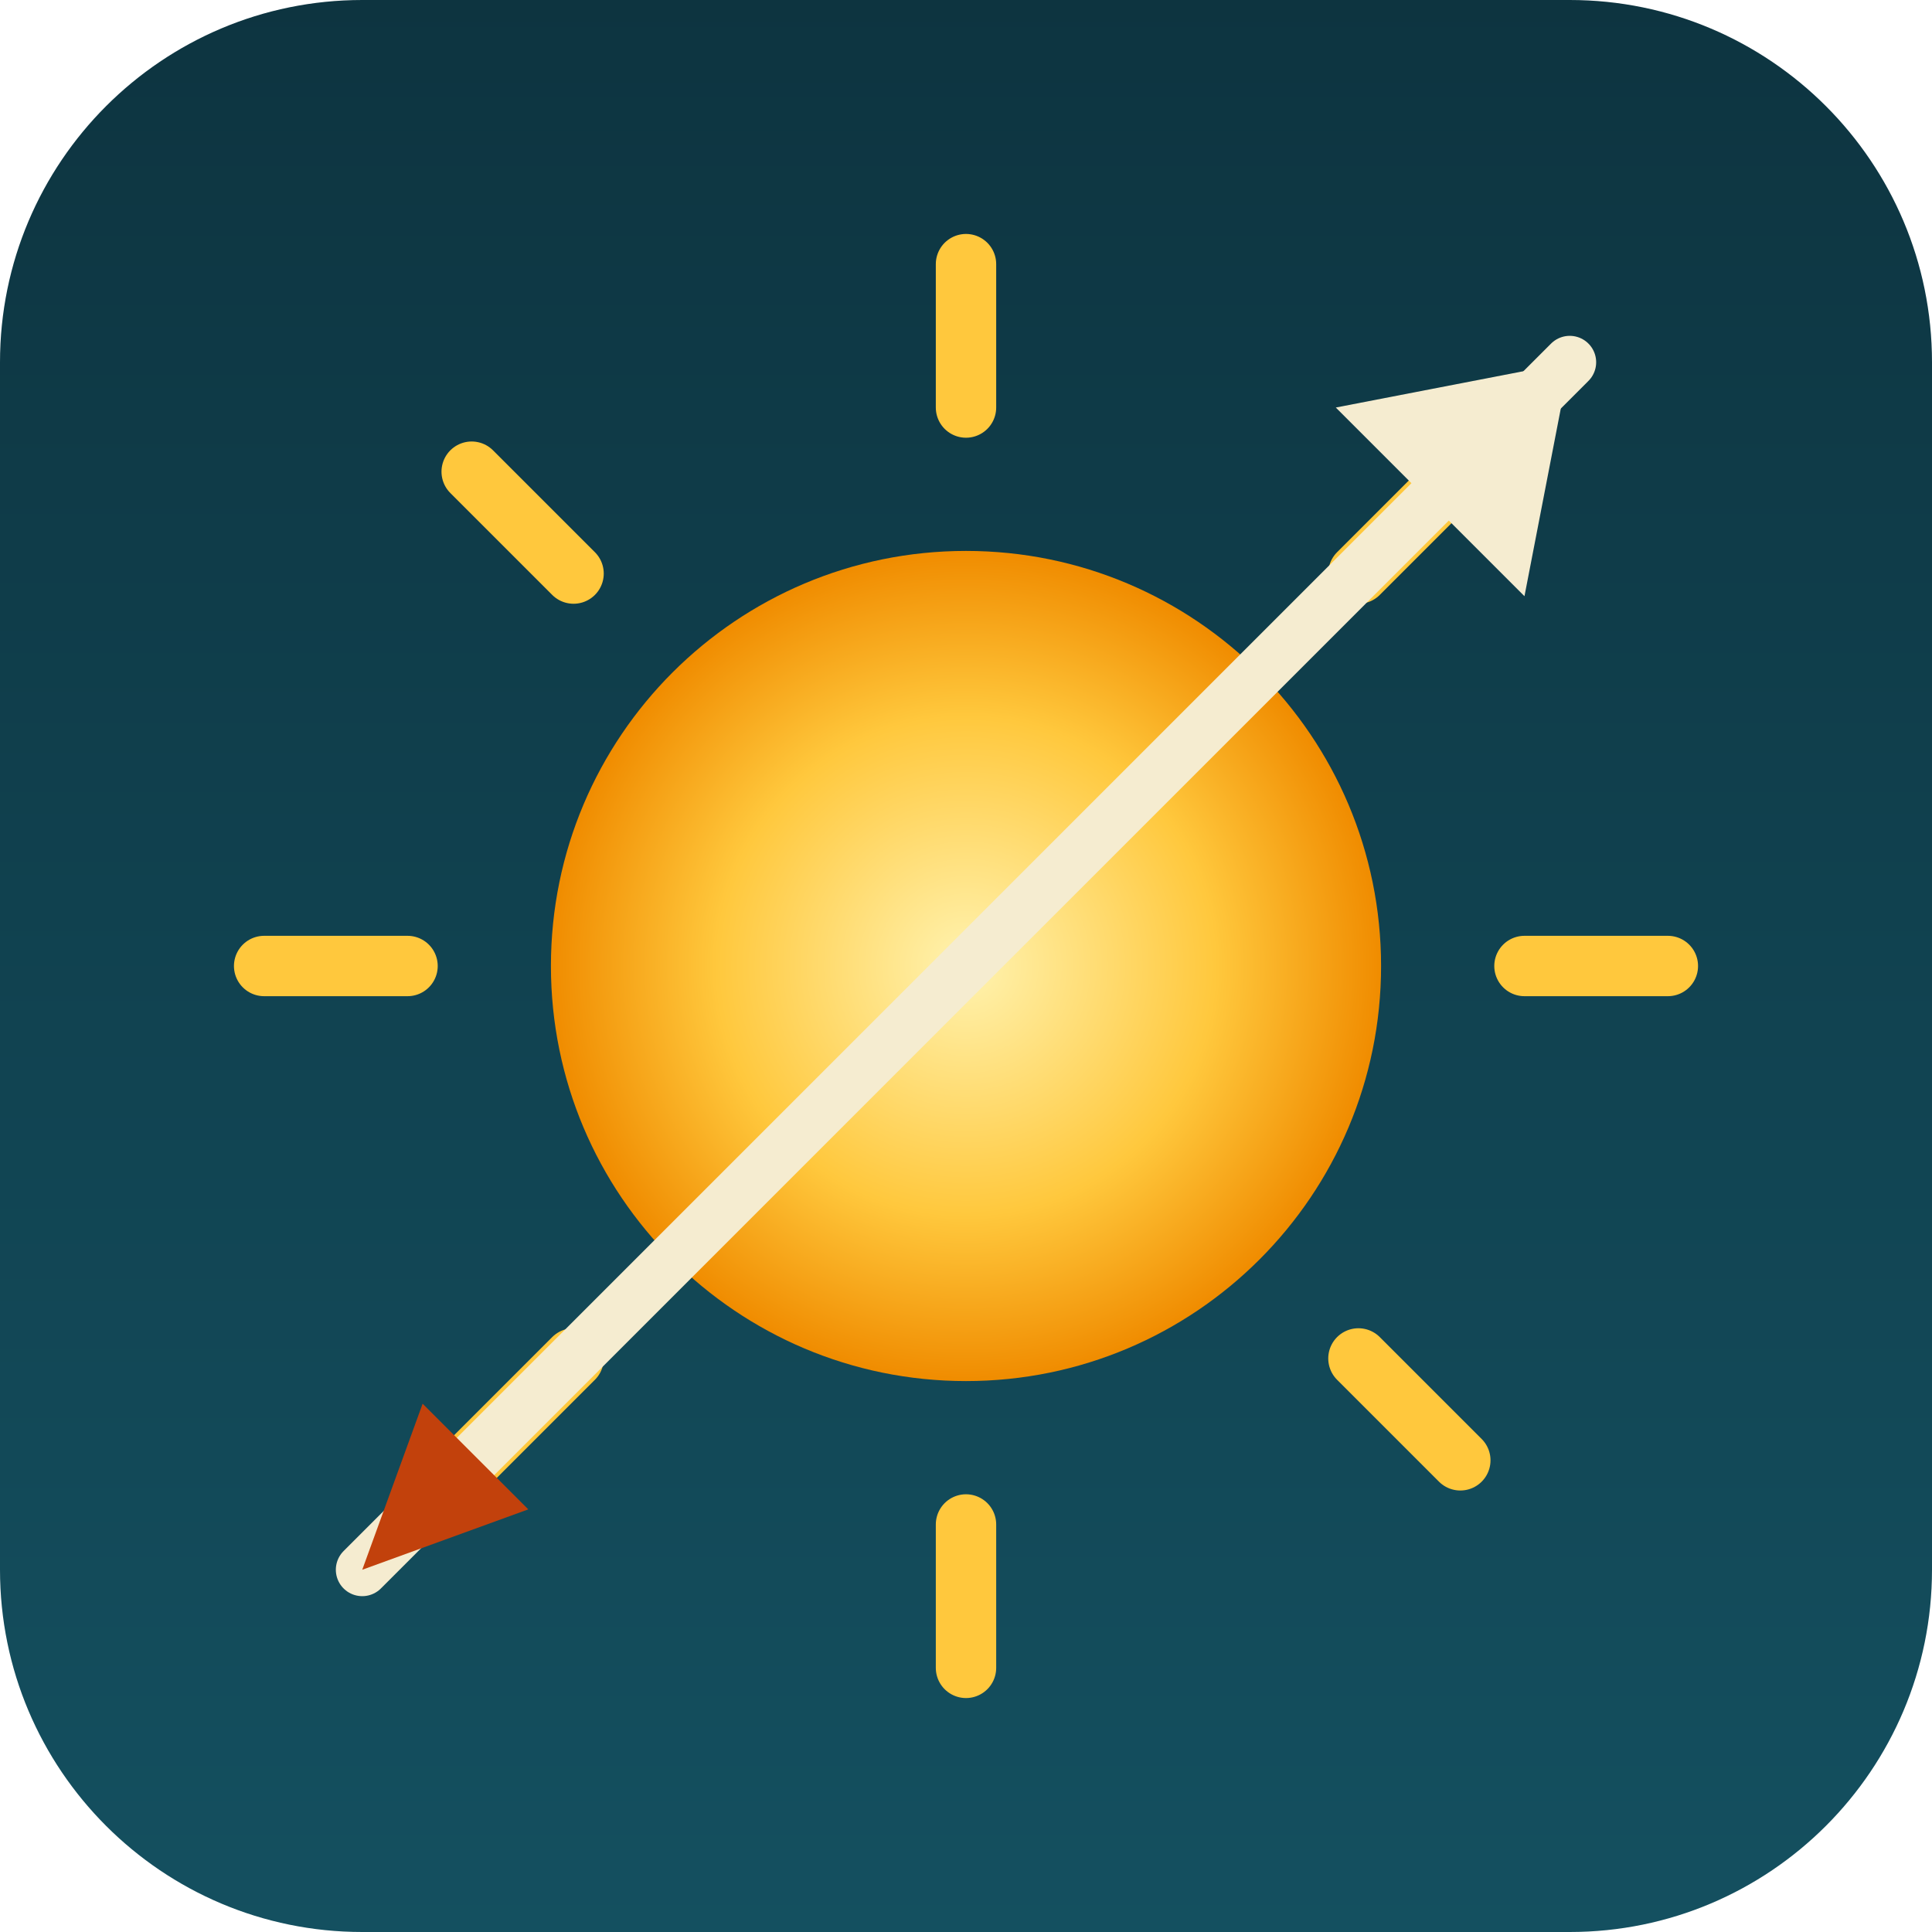
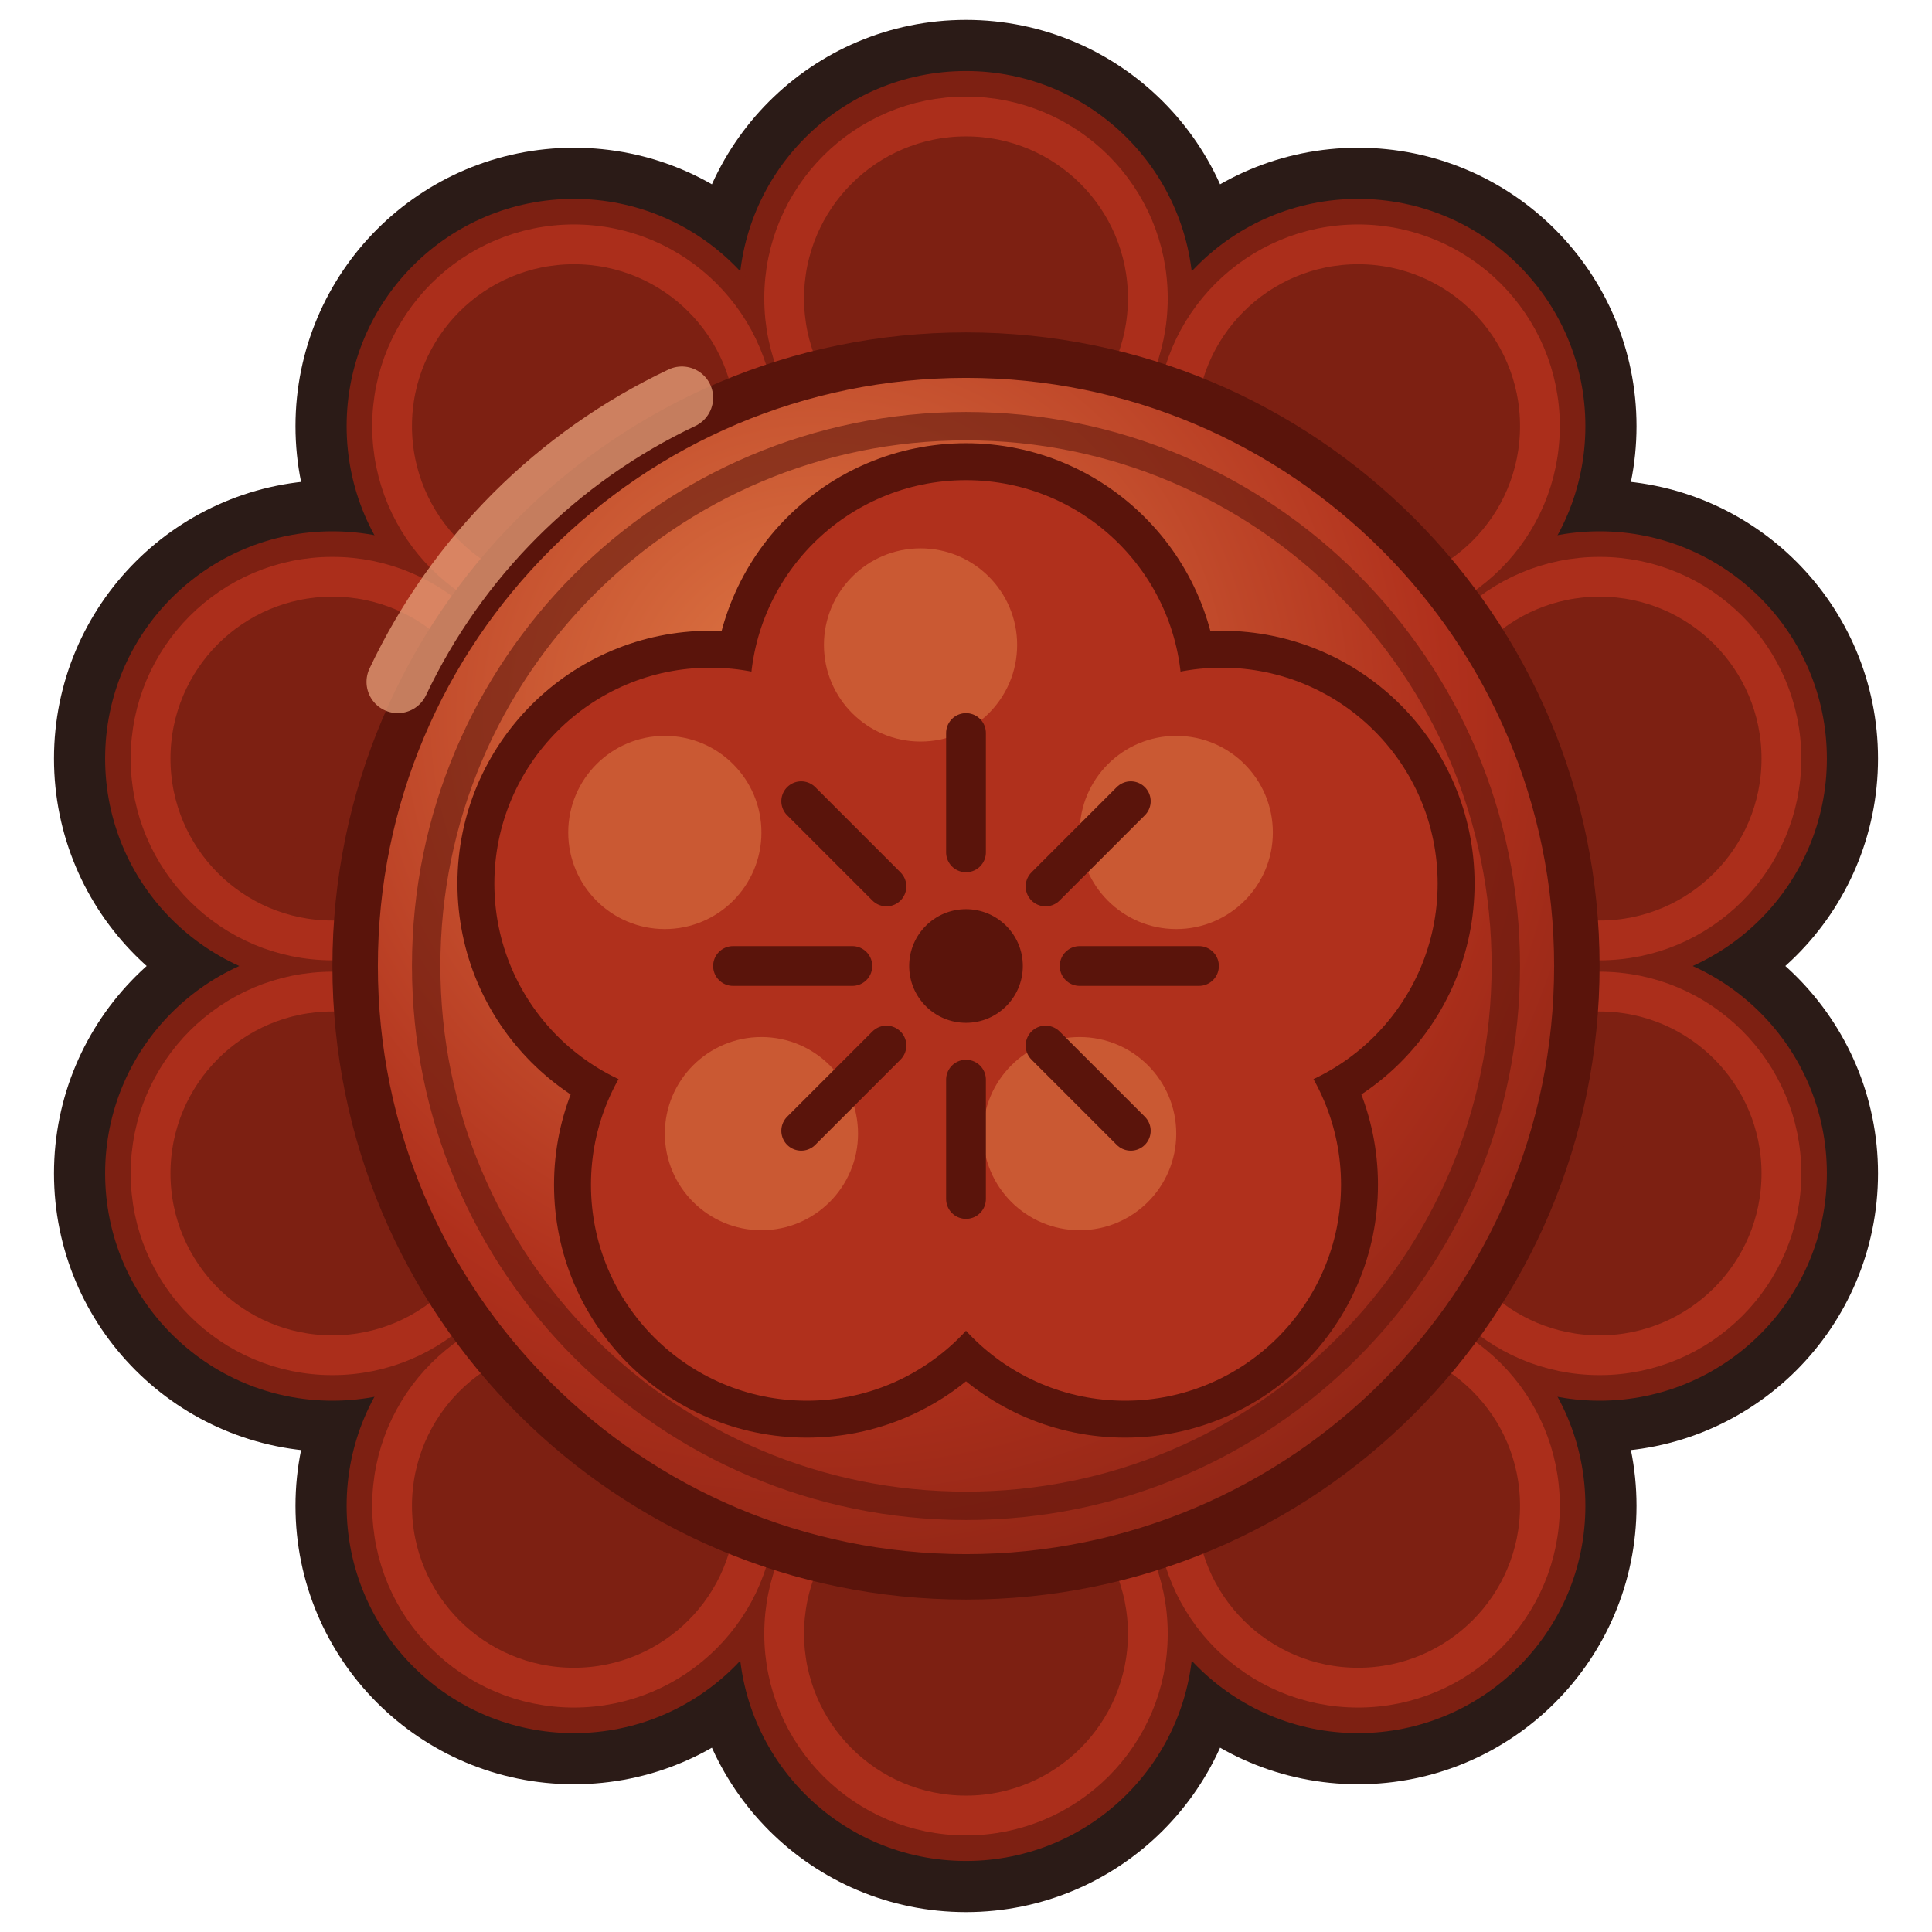
- <svg xmlns="http://www.w3.org/2000/svg" viewBox="0 0 512 512" role="img" aria-label="Hou Yi et les Dix Soleils">
+ <svg xmlns="http://www.w3.org/2000/svg" viewBox="-2 -2 68 68" role="img" aria-label="Gâteau de lune">
  <defs>
-     <radialGradient id="sun" cx="0.5" cy="0.5" r="0.5">
-       <stop offset="0%" stop-color="#fff3b0" />
-       <stop offset="60%" stop-color="#ffc83d" />
-       <stop offset="100%" stop-color="#f08c00" />
+     <radialGradient id="tile-red-g" cx=".38" cy=".3" r=".85">
+       <stop offset="0" stop-color="#e07a46" />
+       <stop offset=".6" stop-color="#b0301c" />
+       <stop offset="1" stop-color="#7d2012" />
    </radialGradient>
-     <linearGradient id="bg" x1="0" y1="0" x2="0" y2="1">
-       <stop offset="0%" stop-color="#0d3440" />
-       <stop offset="100%" stop-color="#145060" />
-     </linearGradient>
  </defs>
-   <rect width="512" height="512" rx="96" fill="url(#bg)" />
-   <g stroke="#ffc83d" stroke-width="16" stroke-linecap="round">
-     <path d="M256 70v38M256 404v38M70 256h38M404 256h38M125 125l27 27M360 360l27 27M387 125l-27 27M152 360l-27 27" />
+   <g fill="#7d2012" stroke="#2b1b17" stroke-width="3.6">
+     <circle cx="32" cy="8.5" r="8" />
+     <circle cx="45.8" cy="13" r="8" />
+     <circle cx="54.3" cy="24.7" r="8" />
+     <circle cx="54.3" cy="39.3" r="8" />
+     <circle cx="45.8" cy="51" r="8" />
+     <circle cx="32" cy="55.5" r="8" />
+     <circle cx="18.2" cy="51" r="8" />
+     <circle cx="9.7" cy="39.3" r="8" />
+     <circle cx="9.7" cy="24.7" r="8" />
+     <circle cx="18.2" cy="13" r="8" />
+     <circle cx="32" cy="32" r="24" stroke="none" />
  </g>
-   <circle cx="256" cy="256" r="110" fill="url(#sun)" />
-   <path d="M96 416L416 96" stroke="#f5ecd0" stroke-width="14" stroke-linecap="round" />
-   <path d="M416 96l-62 12 50 50z" fill="#f5ecd0" />
-   <path d="M96 416l16-44 28 28z" fill="#c2410c" />
+   <g fill="#7d2012">
+     <circle cx="32" cy="8.5" r="8" />
+     <circle cx="45.8" cy="13" r="8" />
+     <circle cx="54.3" cy="24.7" r="8" />
+     <circle cx="54.3" cy="39.3" r="8" />
+     <circle cx="45.8" cy="51" r="8" />
+     <circle cx="32" cy="55.5" r="8" />
+     <circle cx="18.2" cy="51" r="8" />
+     <circle cx="9.7" cy="39.3" r="8" />
+     <circle cx="9.7" cy="24.7" r="8" />
+     <circle cx="18.2" cy="13" r="8" />
+     <circle cx="32" cy="32" r="24" />
+   </g>
+   <g fill="none" stroke="#b0301c" stroke-width="1.4" opacity=".9">
+     <circle cx="32" cy="8.5" r="6.4" />
+     <circle cx="45.8" cy="13" r="6.4" />
+     <circle cx="54.3" cy="24.7" r="6.4" />
+     <circle cx="54.3" cy="39.3" r="6.4" />
+     <circle cx="45.8" cy="51" r="6.4" />
+     <circle cx="32" cy="55.5" r="6.4" />
+     <circle cx="18.2" cy="51" r="6.4" />
+     <circle cx="9.7" cy="39.3" r="6.4" />
+     <circle cx="9.7" cy="24.7" r="6.4" />
+     <circle cx="18.2" cy="13" r="6.4" />
+   </g>
+   <circle cx="32" cy="32" r="21.5" fill="url(#tile-red-g)" stroke="#5a140b" stroke-width="1.6" />
+   <circle cx="32" cy="32" r="19" fill="none" stroke="#5a140b" stroke-width="1" opacity=".55" />
+   <g fill="#b0301c" stroke="#5a140b" stroke-width="2.6">
+     <circle cx="32" cy="22.5" r="7.6" />
+     <circle cx="41" cy="29.1" r="7.6" />
+     <circle cx="37.6" cy="39.7" r="7.6" />
+     <circle cx="26.4" cy="39.7" r="7.6" />
+     <circle cx="23" cy="29.1" r="7.6" />
+     <circle cx="32" cy="32" r="9.5" stroke="none" />
+   </g>
+   <g fill="#b0301c">
+     <circle cx="32" cy="22.5" r="7.6" />
+     <circle cx="41" cy="29.1" r="7.6" />
+     <circle cx="37.6" cy="39.7" r="7.6" />
+     <circle cx="26.4" cy="39.7" r="7.6" />
+     <circle cx="23" cy="29.1" r="7.6" />
+     <circle cx="32" cy="32" r="10" />
+   </g>
+   <g fill="#e07a46" opacity=".55">
+     <circle cx="30.4" cy="20.7" r="3.4" />
+     <circle cx="39.4" cy="27.3" r="3.4" />
+     <circle cx="36" cy="37.9" r="3.4" />
+     <circle cx="24.8" cy="37.9" r="3.4" />
+     <circle cx="21.4" cy="27.3" r="3.4" />
+   </g>
+   <path d="M36 32L40.2 32M34.8 34.8L37.8 37.8M32 36L32 40.2M29.2 34.8L26.2 37.8M28 32L23.8 32M29.2 29.2L26.2 26.2M32 28L32 23.8M34.8 29.2L37.8 26.2" stroke="#5a140b" stroke-width="1.4" stroke-linecap="round" />
+   <circle cx="32" cy="32" r="2" fill="#5a140b" />
+   <path d="M12 22A21 21 0 0 1 22 12" fill="none" stroke="#e8a07a" stroke-width="2.2" stroke-linecap="round" opacity=".75" />
</svg>
